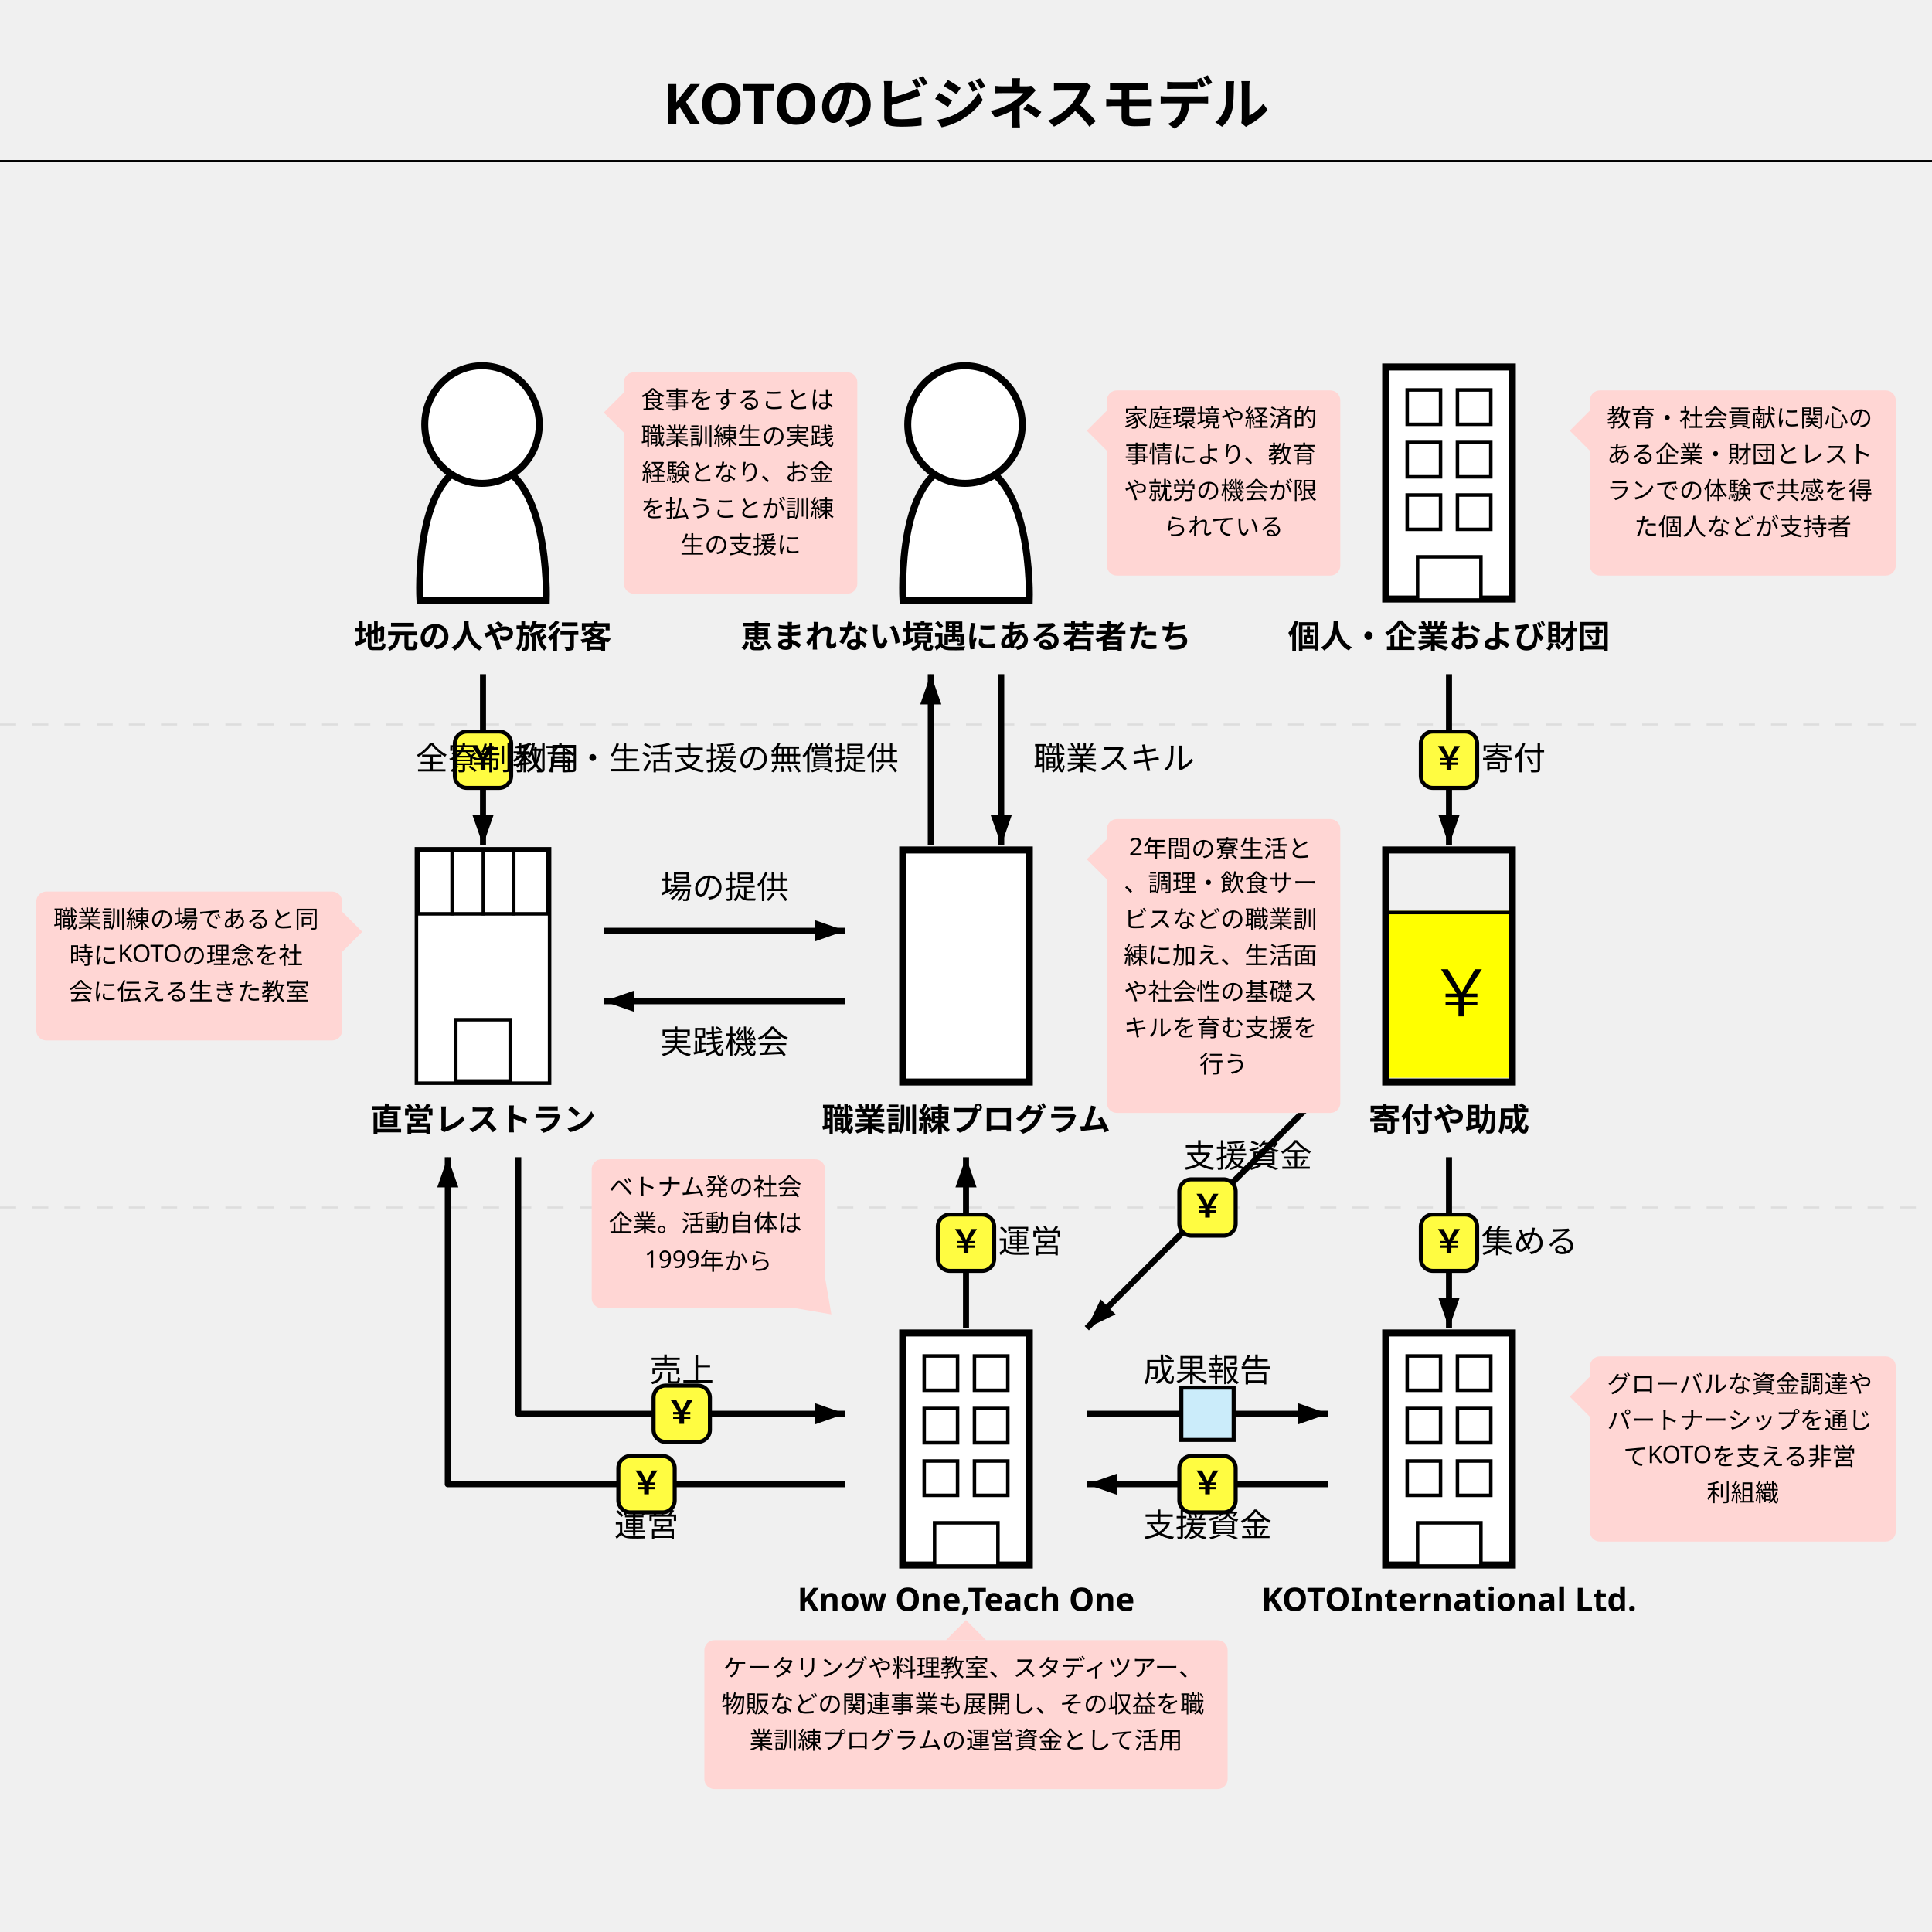
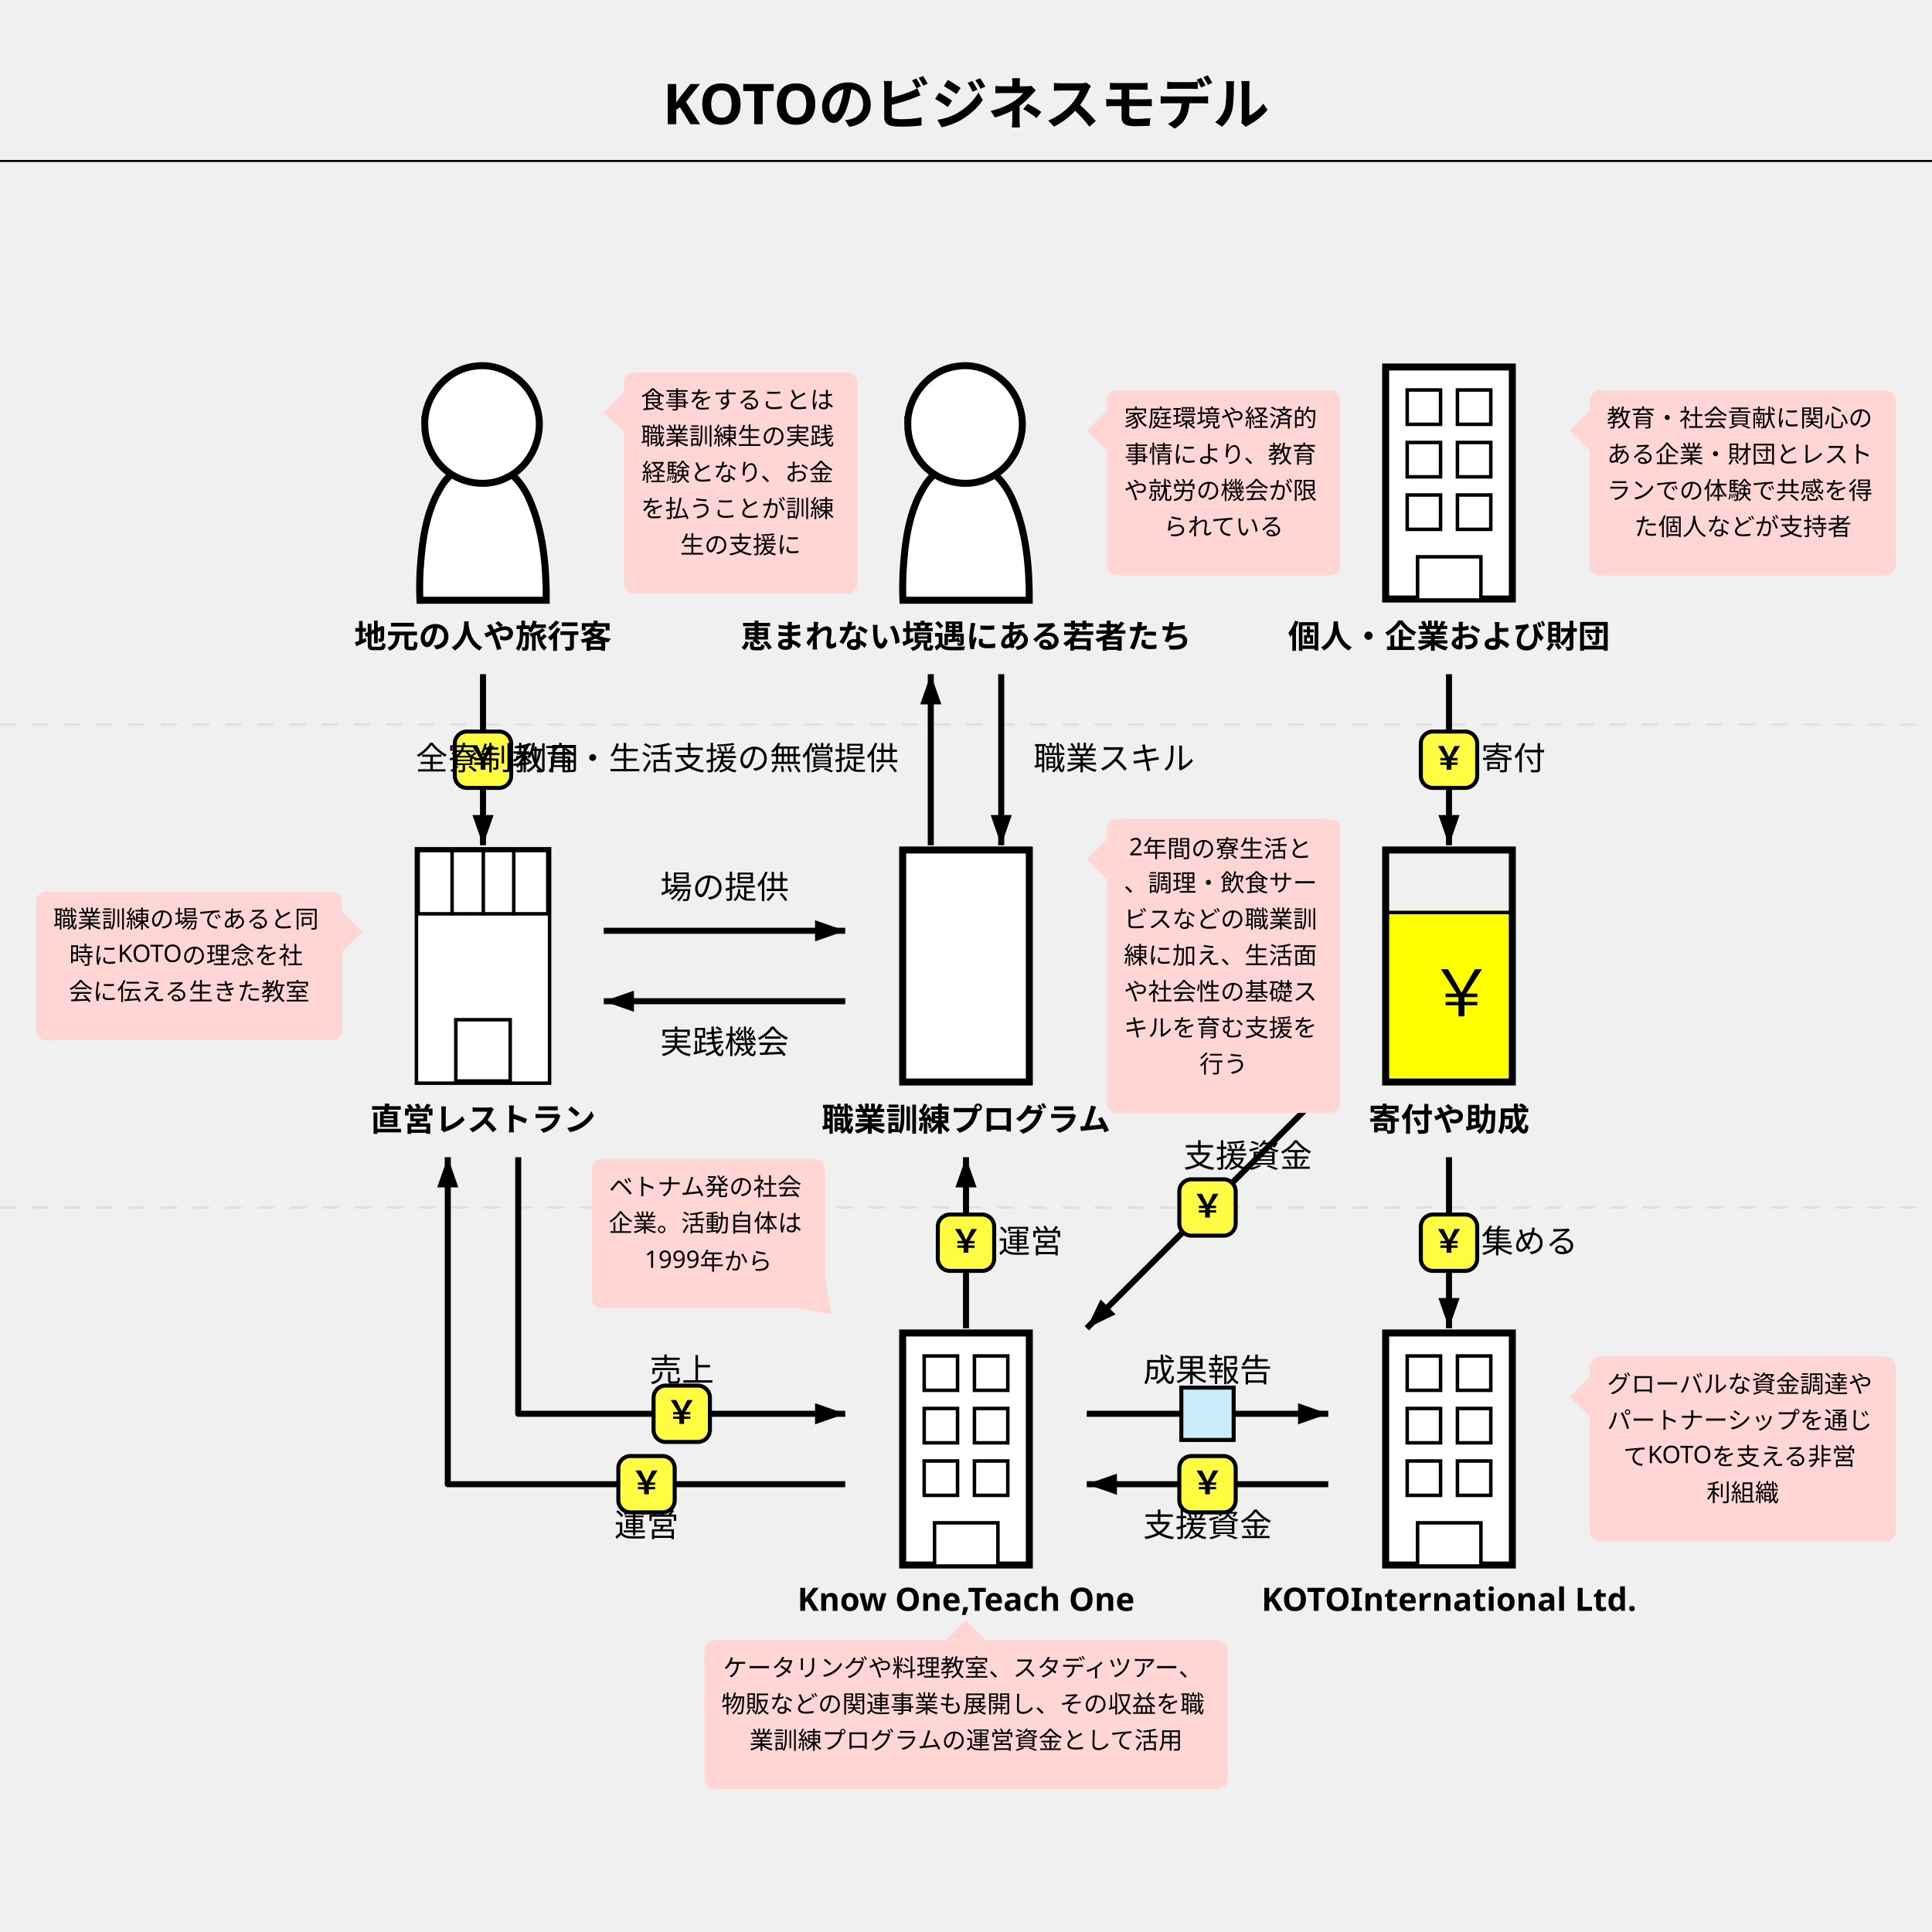
<svg xmlns="http://www.w3.org/2000/svg" version="1.1" viewBox="0.0 0.0 960.0 960.0" width="960" height="960">
  <text x="480.0" y="40" font-size="28" font-family="sans-serif" font-weight="bold" fill="#000000" text-anchor="middle" dominant-baseline="hanging">KOTOのビジネスモデル</text>
  <line x1="0" y1="80" x2="960.0" y2="80" stroke="#000000" stroke-width="1" />
  <defs>
    <marker id="marker_object" markerWidth="5" markerHeight="3.5" refX="5" refY="1.75" orient="auto" markerUnits="strokeWidth">
      <path d="M 0,0 L 5,1.75 L 0,3.5 Z" fill="#000000" />
    </marker>
    <marker id="marker_money" markerWidth="5" markerHeight="3.5" refX="5" refY="1.75" orient="auto" markerUnits="strokeWidth">
      <path d="M 0,0 L 5,1.75 L 0,3.5 Z" fill="#000000" />
    </marker>
    <marker id="marker_information" markerWidth="5" markerHeight="3.5" refX="5" refY="1.75" orient="auto" markerUnits="strokeWidth">
      <path d="M 0,0 L 5,1.75 L 0,3.5 Z" fill="#000000" />
    </marker>
    <marker id="marker_other" markerWidth="5" markerHeight="3.5" refX="5" refY="1.75" orient="auto" markerUnits="strokeWidth">
      <path d="M 0,0 L 5,1.75 L 0,3.5 Z" fill="#000000" />
    </marker>
  </defs>
  <g id="grid_lines">
    <line x1="0" y1="360.0" x2="960.0" y2="360.0" stroke="#dddddd" stroke-width="1" stroke-dasharray="8,8" />
    <line x1="0" y1="600.0" x2="960.0" y2="600.0" stroke="#dddddd" stroke-width="1" stroke-dasharray="8,8" />
  </g>
  <g id="entities">
    <g id="entity_0" data-bizgram-object="entity" data-bizgram-type="user" data-bizgram-name="地元の人や旅行客" data-bizgram-position="0">
      <g transform="translate(180.0, 180.0)">
        <g transform="translate(26.79084, 0.0)">
          <g transform="scale(3.282149, 3.282149)">
            <g transform="translate(-94.88189,-130.2193)">
              <g id="g1824">
-                 <path style="fill:none;stroke:none;stroke-width:0.998;stroke-linecap:round;stroke-linejoin:round" d="M 94.916,148.5 V 130.478 H 105 115.084 V 148.5 166.522 H 105 94.916 Z" id="path1111" />
+                 <path style="fill:none;stroke:none;stroke-width:0.998;stroke-linecap:round;stroke-linejoin:round" d="m 94.916,148.5 c 0,-6.007 0,-12.015 0,-18.022 6.723,0 13.446,0 20.169,0 0,12.015 0,24.029 0,36.044 -6.723,0 -13.446,0 -20.169,0 0,-6.007 0,-12.015 0,-18.022 z" id="path1111" />
                <g id="g1700" transform="translate(73.28155,-29.02709)">
-                   <path fill="#ffffff" d="m 22.17,195.279 h 19.128 c 0,0 0.679,-20.77 -9.815,-20.77 -10.494,0 -9.313,20.77 -9.313,20.77 z" fill-rule="evenodd" id="path87" style="fill:none;stroke-width:0.265" />
-                   <path stroke="#000000" stroke-width="1.058" stroke-miterlimit="400" stroke-linecap="butt" d="m 22.17,195.279 h 19.128 c 0,0 0.679,-20.77 -9.815,-20.77 -10.494,0 -9.313,20.77 -9.313,20.77 z" fill-rule="evenodd" id="path89" style="fill:#ffffff" />
-                   <path fill="#ffffff" d="m 22.9,168.679 c 0,-4.917 3.881,-8.903 8.668,-8.903 2.299,0 4.504,0.938 6.129,2.608 1.626,1.67 2.539,3.934 2.539,6.295 0,4.917 -3.881,8.903 -8.668,8.903 -4.787,0 -8.668,-3.986 -8.668,-8.903 z" fill-rule="evenodd" id="path91" style="fill:none;stroke-width:0.265" />
-                   <path stroke="#000000" stroke-width="1.058" stroke-miterlimit="400" stroke-linecap="butt" d="m 22.9,168.679 c 0,-4.917 3.881,-8.903 8.668,-8.903 2.299,0 4.504,0.938 6.129,2.608 1.626,1.67 2.539,3.934 2.539,6.295 0,4.917 -3.881,8.903 -8.668,8.903 -4.787,0 -8.668,-3.986 -8.668,-8.903 z" fill-rule="evenodd" id="path93" style="fill:#ffffff" />
+                   <path fill="#ffffff" d="m 22.17,195.279 c 6.376,0 12.752,0 19.128,0 0.009,-5.183 -0.461,-10.52 -2.572,-15.313 -1.171,-2.665 -3.45,-5.2 -6.523,-5.423 -2.684,-0.347 -5.334,1.131 -6.729,3.396 -2.462,3.897 -3.021,8.629 -3.29,13.137 -0.062,1.4 -0.078,2.803 -0.014,4.203 z" fill-rule="evenodd" id="path87" style="fill:none;stroke-width:0.265" />
+                   <path stroke="#000000" stroke-width="1.058" stroke-miterlimit="400" stroke-linecap="butt" d="m 22.17,195.279 c 6.376,0 12.752,0 19.128,0 0.009,-5.183 -0.461,-10.52 -2.572,-15.313 -1.171,-2.665 -3.45,-5.2 -6.523,-5.423 -2.684,-0.347 -5.334,1.131 -6.729,3.396 -2.462,3.897 -3.021,8.629 -3.29,13.137 -0.062,1.4 -0.078,2.803 -0.014,4.203 z" fill-rule="evenodd" id="path89" style="fill:#ffffff" />
+                   <path fill="#ffffff" d="m 22.9,168.679 c -0.099,-4.273 3.279,-8.347 7.564,-8.832 4.047,-0.61 8.173,2.144 9.334,6.035 1.398,4.063 -0.567,8.968 -4.472,10.822 -3.542,1.84 -8.234,0.685 -10.578,-2.529 -1.202,-1.562 -1.855,-3.527 -1.849,-5.497 z" fill-rule="evenodd" id="path91" style="fill:none;stroke-width:0.265" />
+                   <path stroke="#000000" stroke-width="1.058" stroke-miterlimit="400" stroke-linecap="butt" d="m 22.9,168.679 c -0.099,-4.273 3.279,-8.347 7.564,-8.832 4.047,-0.61 8.173,2.144 9.334,6.035 1.398,4.063 -0.567,8.968 -4.472,10.822 -3.542,1.84 -8.234,0.685 -10.578,-2.529 -1.202,-1.562 -1.855,-3.527 -1.849,-5.497 z" fill-rule="evenodd" id="path93" style="fill:#ffffff" />
                </g>
              </g>
            </g>
          </g>
        </g>
      </g>
      <text x="240.0" y="308.0" font-size="16" font-family="sans-serif" font-weight="bold" text-anchor="middle" dominant-baseline="text-before-edge" fill="#000000">
        <tspan x="240.0" dy="0">地元の人や旅行客</tspan>
      </text>
    </g>
    <g id="entity_2" data-bizgram-object="entity" data-bizgram-type="user" data-bizgram-name="恵まれない境遇にある若者たち" data-bizgram-position="1">
      <g transform="translate(420.0, 180.0)">
        <g transform="translate(26.79084, 0.0)">
          <g transform="scale(3.282149, 3.282149)">
            <g transform="translate(-94.88189,-130.2193)">
              <g id="g1824">
-                 <path style="fill:none;stroke:none;stroke-width:0.998;stroke-linecap:round;stroke-linejoin:round" d="M 94.916,148.5 V 130.478 H 105 115.084 V 148.5 166.522 H 105 94.916 Z" id="path1111" />
+                 <path style="fill:none;stroke:none;stroke-width:0.998;stroke-linecap:round;stroke-linejoin:round" d="m 94.916,148.5 c 0,-6.007 0,-12.015 0,-18.022 6.723,0 13.446,0 20.169,0 0,12.015 0,24.029 0,36.044 -6.723,0 -13.446,0 -20.169,0 0,-6.007 0,-12.015 0,-18.022 z" id="path1111" />
                <g id="g1700" transform="translate(73.28155,-29.02709)">
-                   <path fill="#ffffff" d="m 22.17,195.279 h 19.128 c 0,0 0.679,-20.77 -9.815,-20.77 -10.494,0 -9.313,20.77 -9.313,20.77 z" fill-rule="evenodd" id="path87" style="fill:none;stroke-width:0.265" />
-                   <path stroke="#000000" stroke-width="1.058" stroke-miterlimit="400" stroke-linecap="butt" d="m 22.17,195.279 h 19.128 c 0,0 0.679,-20.77 -9.815,-20.77 -10.494,0 -9.313,20.77 -9.313,20.77 z" fill-rule="evenodd" id="path89" style="fill:#ffffff" />
-                   <path fill="#ffffff" d="m 22.9,168.679 c 0,-4.917 3.881,-8.903 8.668,-8.903 2.299,0 4.504,0.938 6.129,2.608 1.626,1.67 2.539,3.934 2.539,6.295 0,4.917 -3.881,8.903 -8.668,8.903 -4.787,0 -8.668,-3.986 -8.668,-8.903 z" fill-rule="evenodd" id="path91" style="fill:none;stroke-width:0.265" />
-                   <path stroke="#000000" stroke-width="1.058" stroke-miterlimit="400" stroke-linecap="butt" d="m 22.9,168.679 c 0,-4.917 3.881,-8.903 8.668,-8.903 2.299,0 4.504,0.938 6.129,2.608 1.626,1.67 2.539,3.934 2.539,6.295 0,4.917 -3.881,8.903 -8.668,8.903 -4.787,0 -8.668,-3.986 -8.668,-8.903 z" fill-rule="evenodd" id="path93" style="fill:#ffffff" />
+                   <path fill="#ffffff" d="m 22.17,195.279 c 6.376,0 12.752,0 19.128,0 0.009,-5.183 -0.461,-10.52 -2.572,-15.313 -1.171,-2.665 -3.45,-5.2 -6.523,-5.423 -2.684,-0.347 -5.334,1.131 -6.729,3.396 -2.462,3.897 -3.021,8.629 -3.29,13.137 -0.062,1.4 -0.078,2.803 -0.014,4.203 z" fill-rule="evenodd" id="path87" style="fill:none;stroke-width:0.265" />
+                   <path stroke="#000000" stroke-width="1.058" stroke-miterlimit="400" stroke-linecap="butt" d="m 22.17,195.279 c 6.376,0 12.752,0 19.128,0 0.009,-5.183 -0.461,-10.52 -2.572,-15.313 -1.171,-2.665 -3.45,-5.2 -6.523,-5.423 -2.684,-0.347 -5.334,1.131 -6.729,3.396 -2.462,3.897 -3.021,8.629 -3.29,13.137 -0.062,1.4 -0.078,2.803 -0.014,4.203 z" fill-rule="evenodd" id="path89" style="fill:#ffffff" />
+                   <path fill="#ffffff" d="m 22.9,168.679 c -0.099,-4.273 3.279,-8.347 7.564,-8.832 4.047,-0.61 8.173,2.144 9.334,6.035 1.398,4.063 -0.567,8.968 -4.472,10.822 -3.542,1.84 -8.234,0.685 -10.578,-2.529 -1.202,-1.562 -1.855,-3.527 -1.849,-5.497 z" fill-rule="evenodd" id="path91" style="fill:none;stroke-width:0.265" />
+                   <path stroke="#000000" stroke-width="1.058" stroke-miterlimit="400" stroke-linecap="butt" d="m 22.9,168.679 c -0.099,-4.273 3.279,-8.347 7.564,-8.832 4.047,-0.61 8.173,2.144 9.334,6.035 1.398,4.063 -0.567,8.968 -4.472,10.822 -3.542,1.84 -8.234,0.685 -10.578,-2.529 -1.202,-1.562 -1.855,-3.527 -1.849,-5.497 z" fill-rule="evenodd" id="path93" style="fill:#ffffff" />
                </g>
              </g>
            </g>
          </g>
        </g>
      </g>
      <text x="480.0" y="308.0" font-size="16" font-family="sans-serif" font-weight="bold" text-anchor="middle" dominant-baseline="text-before-edge" fill="#000000">
        <tspan x="480.0" dy="0">恵まれない境遇にある若者たち</tspan>
      </text>
    </g>
    <g id="entity_4" data-bizgram-object="entity" data-bizgram-type="company" data-bizgram-name="個人・企業および財団" data-bizgram-position="2">
      <g transform="translate(660.0, 180.0)">
        <g transform="translate(26.79084, 0.0)">
          <g transform="scale(3.282149, 3.282149)">
            <g transform="translate(-94.88189,-130.2193)">
              <path style="fill:none;stroke:none;stroke-width:0.998;stroke-linecap:round;stroke-linejoin:round" d="M 94.916,148.5 V 130.478 H 105 115.084 V 148.5 166.522 H 105 94.916 Z" id="path1111" />
              <g id="g2207" transform="translate(88.33292,-53.07004)">
                <path fill="#ffffff" d="M 7.08,184.008 H 26.255 v 35.125 H 7.08 Z" fill-rule="evenodd" id="path413" style="fill:#ffffff;stroke:#000000;stroke-width:0.265" />
                <path stroke="#000000" stroke-width="1.058" stroke-miterlimit="400" stroke-linecap="butt" d="M 7.08,184.008 H 26.255 v 35.125 H 7.08 Z" fill-rule="evenodd" id="path415" style="fill:#ffffff;stroke:#000000" />
                <path fill="#ffffff" d="m 10.339,187.485 h 5.05 v 5.2 h -5.05 z" fill-rule="evenodd" id="path417" style="fill:#ffffff;stroke:#000000;stroke-width:0.265" />
                <path stroke="#000000" stroke-width="0.529" stroke-miterlimit="400" stroke-linecap="butt" d="m 10.339,187.485 h 5.05 v 5.2 h -5.05 z" fill-rule="evenodd" id="path419" style="fill:#ffffff;stroke:#000000" />
                <path fill="#ffffff" d="m 17.944,187.485 h 5.05 v 5.2 h -5.05 z" fill-rule="evenodd" id="path421" style="fill:#ffffff;stroke:#000000;stroke-width:0.265" />
                <path stroke="#000000" stroke-width="0.529" stroke-miterlimit="400" stroke-linecap="butt" d="m 17.944,187.485 h 5.05 v 5.2 h -5.05 z" fill-rule="evenodd" id="path423" style="fill:#ffffff;stroke:#000000" />
                <path fill="#ffffff" d="m 10.339,195.435 h 5.05 v 5.2 h -5.05 z" fill-rule="evenodd" id="path425" style="fill:#ffffff;stroke:#000000;stroke-width:0.265" />
                <path stroke="#000000" stroke-width="0.529" stroke-miterlimit="400" stroke-linecap="butt" d="m 10.339,195.435 h 5.05 v 5.2 h -5.05 z" fill-rule="evenodd" id="path427" style="fill:#ffffff;stroke:#000000" />
                <path fill="#ffffff" d="m 17.944,195.435 h 5.05 v 5.2 h -5.05 z" fill-rule="evenodd" id="path429" style="fill:#ffffff;stroke:#000000;stroke-width:0.265" />
                <path stroke="#000000" stroke-width="0.529" stroke-miterlimit="400" stroke-linecap="butt" d="m 17.944,195.435 h 5.05 v 5.2 h -5.05 z" fill-rule="evenodd" id="path431" style="fill:#ffffff;stroke:#000000" />
                <path fill="#ffffff" d="m 10.339,203.386 h 5.05 v 5.2 h -5.05 z" fill-rule="evenodd" id="path433" style="fill:#ffffff;stroke:#000000;stroke-width:0.265" />
                <path stroke="#000000" stroke-width="0.529" stroke-miterlimit="400" stroke-linecap="butt" d="m 10.339,203.386 h 5.05 v 5.2 h -5.05 z" fill-rule="evenodd" id="path435" style="fill:#ffffff;stroke:#000000" />
                <path fill="#ffffff" d="m 17.944,203.386 h 5.05 v 5.2 h -5.05 z" fill-rule="evenodd" id="path437" style="fill:#ffffff;stroke:#000000;stroke-width:0.265" />
                <path stroke="#000000" stroke-width="0.529" stroke-miterlimit="400" stroke-linecap="butt" d="m 17.944,203.386 h 5.05 v 5.2 h -5.05 z" fill-rule="evenodd" id="path439" style="fill:#ffffff;stroke:#000000" />
                <path fill="#000000" fill-opacity="0" d="M 11.908,212.744 H 21.5 v 6.542 h -9.592 z" fill-rule="evenodd" id="path441" style="fill:#ffffff;stroke:#000000;stroke-width:0.265" />
                <path stroke="#000000" stroke-width="0.529" stroke-miterlimit="400" stroke-linecap="butt" d="M 11.908,212.744 H 21.5 v 6.542 h -9.592 z" fill-rule="evenodd" id="path443" style="fill:#ffffff;stroke:#000000" />
              </g>
            </g>
          </g>
        </g>
      </g>
      <text x="720.0" y="308.0" font-size="16" font-family="sans-serif" font-weight="bold" text-anchor="middle" dominant-baseline="text-before-edge" fill="#000000">
        <tspan x="720.0" dy="0">個人・企業および財団</tspan>
      </text>
    </g>
    <g id="entity_6" data-bizgram-object="entity" data-bizgram-type="store" data-bizgram-name="直営レストラン" data-bizgram-position="3">
      <g transform="translate(180.0, 420.0)">
        <g transform="translate(26.79084, 0.0)">
          <g transform="scale(3.282149, 3.282149)">
            <g transform="translate(-94.88189,-130.2193)">
              <g id="g28378" transform="translate(38.91812,2.509739)">
                <path stroke="#000000" stroke-width="1.058" stroke-miterlimit="400" stroke-linecap="butt" d="m 56.268,128.514 h 19.628 v 34.953 H 56.268 Z" fill-rule="evenodd" id="path563" />
                <path fill="#ffffff" d="m 56.268,128.514 h 19.628 v 34.953 H 56.268 Z" fill-rule="evenodd" id="path561" style="stroke-width:0.265" />
                <path stroke="#000000" stroke-width="0.529" stroke-miterlimit="400" stroke-linecap="butt" d="m 56.268,128.514 h 19.628 v 9.576 H 56.268 Z" fill-rule="evenodd" id="path567" style="fill:#ffffff;stroke:#000000" />
                <path fill="#000000" fill-opacity="0" d="m 56.268,128.514 h 19.628 v 9.576 H 56.268 Z" fill-rule="evenodd" id="path565" style="stroke-width:0.265" />
                <path fill="#000000" fill-opacity="0" d="m 61.965,154.123 h 8.233 v 9.281 h -8.233 z" fill-rule="evenodd" id="path569" style="stroke-width:0.265" />
                <path fill="#000000" fill-opacity="0" d="m 61.401,128.115 v 10.207" fill-rule="evenodd" id="path573" style="stroke-width:0.265" />
                <path stroke="#000000" stroke-width="0.529" stroke-miterlimit="400" stroke-linecap="butt" d="m 61.401,128.115 v 10.207" fill-rule="evenodd" id="path575" />
                <path fill="#000000" fill-opacity="0" d="m 66.131,128.115 v 10.207" fill-rule="evenodd" id="path577" style="stroke-width:0.265" />
                <path stroke="#000000" stroke-width="0.529" stroke-miterlimit="400" stroke-linecap="butt" d="m 66.131,128.115 v 10.207" fill-rule="evenodd" id="path579" />
                <path fill="#000000" fill-opacity="0" d="m 70.738,128.115 v 10.207" fill-rule="evenodd" id="path581" style="stroke-width:0.265" />
                <path stroke="#000000" stroke-width="0.529" stroke-miterlimit="400" stroke-linecap="butt" d="m 70.738,128.115 v 10.207" fill-rule="evenodd" id="path583" />
                <path stroke="#000000" stroke-width="0.529" stroke-miterlimit="400" stroke-linecap="butt" d="m 61.965,154.123 h 8.233 v 9.281 h -8.233 z" fill-rule="evenodd" id="path571" style="fill:#ffffff" />
              </g>
            </g>
          </g>
        </g>
      </g>
      <text x="240.0" y="548.0" font-size="16" font-family="sans-serif" font-weight="bold" text-anchor="middle" dominant-baseline="text-before-edge" fill="#000000">
        <tspan x="240.0" dy="0">直営レストラン</tspan>
      </text>
    </g>
    <g id="entity_8" data-bizgram-object="entity" data-bizgram-type="other" data-bizgram-name="職業訓練プログラム" data-bizgram-position="4">
      <g transform="translate(420.0, 420.0)">
        <g transform="translate(26.79084, 0.0)">
          <g transform="scale(3.282149, 3.282149)">
            <g transform="translate(-94.88189,-130.2193)">
              <g id="g28630" transform="translate(23.62609,12.61326)">
                <g id="g21284" transform="matrix(0.2645833,0,0,0.2645833,-235.9493,79.86293)" style="fill:#ffffff">
                  <path fill="#000000" fill-opacity="0" d="m 1163.096,145.366 h 72.472 v 132.756 h -72.472 z" fill-rule="evenodd" id="path37" style="fill:#ffffff" />
                  <path stroke="#000000" stroke-width="4" stroke-miterlimit="400" stroke-linecap="butt" d="m 1163.096,145.366 h 72.472 v 132.756 h -72.472 z" fill-rule="evenodd" id="path39" style="fill:#ffffff" />
                </g>
              </g>
            </g>
          </g>
        </g>
      </g>
      <text x="480.0" y="548.0" font-size="16" font-family="sans-serif" font-weight="bold" text-anchor="middle" dominant-baseline="text-before-edge" fill="#000000">
        <tspan x="480.0" dy="0">職業訓練プログラム</tspan>
      </text>
    </g>
    <g id="entity_10" data-bizgram-object="entity" data-bizgram-type="money" data-bizgram-name="寄付や助成" data-bizgram-position="5">
      <g transform="translate(660.0, 420.0)">
        <g transform="translate(26.79084, 0.0)">
          <g transform="scale(3.282149, 3.282149)">
            <g transform="translate(-94.88189,-130.2193)">
              <path style="fill:none;stroke:none;stroke-width:0.998;stroke-linecap:round;stroke-linejoin:round" d="M 94.916,148.5 V 130.478 H 105 115.084 V 148.5 166.522 H 105 94.916 Z" id="path1111" />
              <g id="g25203" transform="translate(-77.82849,-11.25035)">
                <rect style="fill:#ffff00;stroke:none;stroke-width:0.765;stroke-linecap:round;stroke-linejoin:round" id="rect23959" width="19.175" height="25.275" x="173.241" y="151.399" />
                <path fill="#000000" fill-opacity="0" d="m 173.241,142.188 h 19.175 v 35.125 h -19.175 z" fill-rule="evenodd" id="path113" style="fill:#ffffff;stroke-width:0.265" />
                <path stroke="#000000" stroke-width="1.058" stroke-miterlimit="400" stroke-linecap="butt" d="m 173.241,142.188 h 19.175 v 35.125 h -19.175 z" fill-rule="evenodd" id="path115" style="fill:none" />
                <path fill="#000000" fill-opacity="0" d="m 173.107,160.594 h 19.308 v 6.875 h -19.308 z" fill-rule="evenodd" id="path117" style="fill:#ffffff;stroke-width:0.265" />
                <path fill="#000000" fill-opacity="0" d="m 172.908,151.651 h 19.842" fill-rule="evenodd" id="path121" style="fill:#ffffff;stroke-width:0.265" />
                <path stroke="#000000" stroke-width="0.529" stroke-miterlimit="400" stroke-linecap="butt" d="m 172.908,151.651 h 19.842" fill-rule="evenodd" id="path123" style="fill:#ffffff" />
                <text xml:space="preserve" style="font-style:normal;font-weight:normal;font-size:9.878px;line-height:1.25;font-family:sans-serif;fill:#000000;fill-opacity:1;stroke:none;stroke-width:0.265" x="179.776" y="167.367" id="text3252">
                  <tspan id="tspan3250" style="font-size:9.878px;stroke-width:0.265" x="179.776" y="167.367" dy="0">￥</tspan>
                </text>
              </g>
            </g>
          </g>
        </g>
      </g>
      <text x="720.0" y="548.0" font-size="16" font-family="sans-serif" font-weight="bold" text-anchor="middle" dominant-baseline="text-before-edge" fill="#000000">
        <tspan x="720.0" dy="0">寄付や助成</tspan>
      </text>
    </g>
    <g id="entity_11" data-bizgram-object="entity" data-bizgram-type="company" data-bizgram-name="Know One,Teach One" data-bizgram-position="7">
      <g transform="translate(420.0, 660.0)">
        <g transform="translate(26.79084, 0.0)">
          <g transform="scale(3.282149, 3.282149)">
            <g transform="translate(-94.88189,-130.2193)">
              <path style="fill:none;stroke:none;stroke-width:0.998;stroke-linecap:round;stroke-linejoin:round" d="M 94.916,148.5 V 130.478 H 105 115.084 V 148.5 166.522 H 105 94.916 Z" id="path1111" />
              <g id="g2207" transform="translate(88.33292,-53.07004)">
                <path fill="#ffffff" d="M 7.08,184.008 H 26.255 v 35.125 H 7.08 Z" fill-rule="evenodd" id="path413" style="fill:#ffffff;stroke:#000000;stroke-width:0.265" />
                <path stroke="#000000" stroke-width="1.058" stroke-miterlimit="400" stroke-linecap="butt" d="M 7.08,184.008 H 26.255 v 35.125 H 7.08 Z" fill-rule="evenodd" id="path415" style="fill:#ffffff;stroke:#000000" />
                <path fill="#ffffff" d="m 10.339,187.485 h 5.05 v 5.2 h -5.05 z" fill-rule="evenodd" id="path417" style="fill:#ffffff;stroke:#000000;stroke-width:0.265" />
                <path stroke="#000000" stroke-width="0.529" stroke-miterlimit="400" stroke-linecap="butt" d="m 10.339,187.485 h 5.05 v 5.2 h -5.05 z" fill-rule="evenodd" id="path419" style="fill:#ffffff;stroke:#000000" />
                <path fill="#ffffff" d="m 17.944,187.485 h 5.05 v 5.2 h -5.05 z" fill-rule="evenodd" id="path421" style="fill:#ffffff;stroke:#000000;stroke-width:0.265" />
                <path stroke="#000000" stroke-width="0.529" stroke-miterlimit="400" stroke-linecap="butt" d="m 17.944,187.485 h 5.05 v 5.2 h -5.05 z" fill-rule="evenodd" id="path423" style="fill:#ffffff;stroke:#000000" />
                <path fill="#ffffff" d="m 10.339,195.435 h 5.05 v 5.2 h -5.05 z" fill-rule="evenodd" id="path425" style="fill:#ffffff;stroke:#000000;stroke-width:0.265" />
                <path stroke="#000000" stroke-width="0.529" stroke-miterlimit="400" stroke-linecap="butt" d="m 10.339,195.435 h 5.05 v 5.2 h -5.05 z" fill-rule="evenodd" id="path427" style="fill:#ffffff;stroke:#000000" />
                <path fill="#ffffff" d="m 17.944,195.435 h 5.05 v 5.2 h -5.05 z" fill-rule="evenodd" id="path429" style="fill:#ffffff;stroke:#000000;stroke-width:0.265" />
                <path stroke="#000000" stroke-width="0.529" stroke-miterlimit="400" stroke-linecap="butt" d="m 17.944,195.435 h 5.05 v 5.2 h -5.05 z" fill-rule="evenodd" id="path431" style="fill:#ffffff;stroke:#000000" />
                <path fill="#ffffff" d="m 10.339,203.386 h 5.05 v 5.2 h -5.05 z" fill-rule="evenodd" id="path433" style="fill:#ffffff;stroke:#000000;stroke-width:0.265" />
                <path stroke="#000000" stroke-width="0.529" stroke-miterlimit="400" stroke-linecap="butt" d="m 10.339,203.386 h 5.05 v 5.2 h -5.05 z" fill-rule="evenodd" id="path435" style="fill:#ffffff;stroke:#000000" />
                <path fill="#ffffff" d="m 17.944,203.386 h 5.05 v 5.2 h -5.05 z" fill-rule="evenodd" id="path437" style="fill:#ffffff;stroke:#000000;stroke-width:0.265" />
                <path stroke="#000000" stroke-width="0.529" stroke-miterlimit="400" stroke-linecap="butt" d="m 17.944,203.386 h 5.05 v 5.2 h -5.05 z" fill-rule="evenodd" id="path439" style="fill:#ffffff;stroke:#000000" />
                <path fill="#000000" fill-opacity="0" d="M 11.908,212.744 H 21.5 v 6.542 h -9.592 z" fill-rule="evenodd" id="path441" style="fill:#ffffff;stroke:#000000;stroke-width:0.265" />
                <path stroke="#000000" stroke-width="0.529" stroke-miterlimit="400" stroke-linecap="butt" d="M 11.908,212.744 H 21.5 v 6.542 h -9.592 z" fill-rule="evenodd" id="path443" style="fill:#ffffff;stroke:#000000" />
              </g>
            </g>
          </g>
        </g>
      </g>
      <text x="480.0" y="788.0" font-size="16" font-family="sans-serif" font-weight="bold" text-anchor="middle" dominant-baseline="text-before-edge" fill="#000000">
        <tspan x="480.0" dy="0">Know One,Teach One</tspan>
      </text>
    </g>
    <g id="entity_14" data-bizgram-object="entity" data-bizgram-type="company" data-bizgram-name="KOTOInternational Ltd." data-bizgram-position="8">
      <g transform="translate(660.0, 660.0)">
        <g transform="translate(26.79084, 0.0)">
          <g transform="scale(3.282149, 3.282149)">
            <g transform="translate(-94.88189,-130.2193)">
              <path style="fill:none;stroke:none;stroke-width:0.998;stroke-linecap:round;stroke-linejoin:round" d="M 94.916,148.5 V 130.478 H 105 115.084 V 148.5 166.522 H 105 94.916 Z" id="path1111" />
              <g id="g2207" transform="translate(88.33292,-53.07004)">
                <path fill="#ffffff" d="M 7.08,184.008 H 26.255 v 35.125 H 7.08 Z" fill-rule="evenodd" id="path413" style="fill:#ffffff;stroke:#000000;stroke-width:0.265" />
                <path stroke="#000000" stroke-width="1.058" stroke-miterlimit="400" stroke-linecap="butt" d="M 7.08,184.008 H 26.255 v 35.125 H 7.08 Z" fill-rule="evenodd" id="path415" style="fill:#ffffff;stroke:#000000" />
                <path fill="#ffffff" d="m 10.339,187.485 h 5.05 v 5.2 h -5.05 z" fill-rule="evenodd" id="path417" style="fill:#ffffff;stroke:#000000;stroke-width:0.265" />
                <path stroke="#000000" stroke-width="0.529" stroke-miterlimit="400" stroke-linecap="butt" d="m 10.339,187.485 h 5.05 v 5.2 h -5.05 z" fill-rule="evenodd" id="path419" style="fill:#ffffff;stroke:#000000" />
                <path fill="#ffffff" d="m 17.944,187.485 h 5.05 v 5.2 h -5.05 z" fill-rule="evenodd" id="path421" style="fill:#ffffff;stroke:#000000;stroke-width:0.265" />
                <path stroke="#000000" stroke-width="0.529" stroke-miterlimit="400" stroke-linecap="butt" d="m 17.944,187.485 h 5.05 v 5.2 h -5.05 z" fill-rule="evenodd" id="path423" style="fill:#ffffff;stroke:#000000" />
                <path fill="#ffffff" d="m 10.339,195.435 h 5.05 v 5.2 h -5.05 z" fill-rule="evenodd" id="path425" style="fill:#ffffff;stroke:#000000;stroke-width:0.265" />
                <path stroke="#000000" stroke-width="0.529" stroke-miterlimit="400" stroke-linecap="butt" d="m 10.339,195.435 h 5.05 v 5.2 h -5.05 z" fill-rule="evenodd" id="path427" style="fill:#ffffff;stroke:#000000" />
                <path fill="#ffffff" d="m 17.944,195.435 h 5.05 v 5.2 h -5.05 z" fill-rule="evenodd" id="path429" style="fill:#ffffff;stroke:#000000;stroke-width:0.265" />
                <path stroke="#000000" stroke-width="0.529" stroke-miterlimit="400" stroke-linecap="butt" d="m 17.944,195.435 h 5.05 v 5.2 h -5.05 z" fill-rule="evenodd" id="path431" style="fill:#ffffff;stroke:#000000" />
                <path fill="#ffffff" d="m 10.339,203.386 h 5.05 v 5.2 h -5.05 z" fill-rule="evenodd" id="path433" style="fill:#ffffff;stroke:#000000;stroke-width:0.265" />
                <path stroke="#000000" stroke-width="0.529" stroke-miterlimit="400" stroke-linecap="butt" d="m 10.339,203.386 h 5.05 v 5.2 h -5.05 z" fill-rule="evenodd" id="path435" style="fill:#ffffff;stroke:#000000" />
                <path fill="#ffffff" d="m 17.944,203.386 h 5.05 v 5.2 h -5.05 z" fill-rule="evenodd" id="path437" style="fill:#ffffff;stroke:#000000;stroke-width:0.265" />
                <path stroke="#000000" stroke-width="0.529" stroke-miterlimit="400" stroke-linecap="butt" d="m 17.944,203.386 h 5.05 v 5.2 h -5.05 z" fill-rule="evenodd" id="path439" style="fill:#ffffff;stroke:#000000" />
                <path fill="#000000" fill-opacity="0" d="M 11.908,212.744 H 21.5 v 6.542 h -9.592 z" fill-rule="evenodd" id="path441" style="fill:#ffffff;stroke:#000000;stroke-width:0.265" />
                <path stroke="#000000" stroke-width="0.529" stroke-miterlimit="400" stroke-linecap="butt" d="M 11.908,212.744 H 21.5 v 6.542 h -9.592 z" fill-rule="evenodd" id="path443" style="fill:#ffffff;stroke:#000000" />
              </g>
            </g>
          </g>
        </g>
      </g>
      <text x="720.0" y="788.0" font-size="16" font-family="sans-serif" font-weight="bold" text-anchor="middle" dominant-baseline="text-before-edge" fill="#000000">
        <tspan x="720.0" dy="0">KOTOInternational Ltd.</tspan>
      </text>
    </g>
  </g>
  <g id="arrows">
    <g id="arrow_16" data-bizgram-object="arrow" data-bizgram-type="money" data-bizgram-name="利用" data-bizgram-from="entity_0" data-bizgram-to="entity_6">
      <path d="M 240.0,335.0 L 240.0,420.0" stroke="#000000" stroke-width="3" fill="none" stroke-linejoin="round" marker-end="url(#marker_money)" />
      <text x="256.0" y="382.5" font-size="16" font-family="sans-serif" fill="#000000" text-anchor="start">
        <tspan x="256.0" dy="0">利用</tspan>
      </text>
      <rect x="226.0" y="363.5" rx="6" ry="6" width="28" height="28" fill="#fffc41" stroke="#000000" stroke-width="2" />
      <text x="240.0" y="382.5" font-size="16" font-family="sans-serif" font-weight="bold" fill="#000000" text-anchor="middle">￥</text>
    </g>
    <g id="arrow_17" data-bizgram-object="arrow" data-bizgram-type="other" data-bizgram-name="場の提供" data-bizgram-from="entity_6" data-bizgram-to="entity_8">
      <path d="M 300.0,462.5 L 420.0,462.5" stroke="#000000" stroke-width="3" fill="none" stroke-linejoin="round" marker-end="url(#marker_other)" />
      <text x="360.0" y="446.5" font-size="16" font-family="sans-serif" fill="#000000" text-anchor="middle">
        <tspan x="360.0" dy="0">場の提供</tspan>
      </text>
    </g>
    <g id="arrow_18" data-bizgram-object="arrow" data-bizgram-type="other" data-bizgram-name="実践機会" data-bizgram-from="entity_8" data-bizgram-to="entity_6">
      <path d="M 420.0,497.5 L 300.0,497.5" stroke="#000000" stroke-width="3" fill="none" stroke-linejoin="round" marker-end="url(#marker_other)" />
      <text x="360.0" y="523.5" font-size="16" font-family="sans-serif" fill="#000000" text-anchor="middle">
        <tspan x="360.0" dy="0">実践機会</tspan>
      </text>
    </g>
    <g id="arrow_19" data-bizgram-object="arrow" data-bizgram-type="other" data-bizgram-name="職業スキル" data-bizgram-from="entity_2" data-bizgram-to="entity_8">
      <path d="M 497.5,335.0 L 497.5,420.0" stroke="#000000" stroke-width="3" fill="none" stroke-linejoin="round" marker-end="url(#marker_other)" />
      <text x="513.5" y="382.5" font-size="16" font-family="sans-serif" fill="#000000" text-anchor="start">
        <tspan x="513.5" dy="0">職業スキル</tspan>
      </text>
    </g>
    <g id="arrow_20" data-bizgram-object="arrow" data-bizgram-type="other" data-bizgram-name="全寮制教育・生活支援の無償提供" data-bizgram-from="entity_8" data-bizgram-to="entity_2">
      <path d="M 462.5,420.0 L 462.5,335.0" stroke="#000000" stroke-width="3" fill="none" stroke-linejoin="round" marker-end="url(#marker_other)" />
      <text x="446.5" y="382.5" font-size="16" font-family="sans-serif" fill="#000000" text-anchor="end">
        <tspan x="446.5" dy="0">全寮制教育・生活支援の無償提供</tspan>
      </text>
    </g>
    <g id="arrow_21" data-bizgram-object="arrow" data-bizgram-type="money" data-bizgram-name="寄付" data-bizgram-from="entity_4" data-bizgram-to="entity_10">
      <path d="M 720.0,335.0 L 720.0,420.0" stroke="#000000" stroke-width="3" fill="none" stroke-linejoin="round" marker-end="url(#marker_money)" />
      <text x="736.0" y="382.5" font-size="16" font-family="sans-serif" fill="#000000" text-anchor="start">
        <tspan x="736.0" dy="0">寄付</tspan>
      </text>
      <rect x="706.0" y="363.5" rx="6" ry="6" width="28" height="28" fill="#fffc41" stroke="#000000" stroke-width="2" />
      <text x="720.0" y="382.5" font-size="16" font-family="sans-serif" font-weight="bold" fill="#000000" text-anchor="middle">￥</text>
    </g>
    <g id="arrow_22" data-bizgram-object="arrow" data-bizgram-type="money" data-bizgram-name="集める" data-bizgram-from="entity_10" data-bizgram-to="entity_14">
      <path d="M 720.0,575.0 L 720.0,660.0" stroke="#000000" stroke-width="3" fill="none" stroke-linejoin="round" marker-end="url(#marker_money)" />
      <text x="736.0" y="622.5" font-size="16" font-family="sans-serif" fill="#000000" text-anchor="start">
        <tspan x="736.0" dy="0">集める</tspan>
      </text>
      <rect x="706.0" y="603.5" rx="6" ry="6" width="28" height="28" fill="#fffc41" stroke="#000000" stroke-width="2" />
      <text x="720.0" y="622.5" font-size="16" font-family="sans-serif" font-weight="bold" fill="#000000" text-anchor="middle">￥</text>
    </g>
    <g id="arrow_23" data-bizgram-object="arrow" data-bizgram-type="money" data-bizgram-name="運営" data-bizgram-from="entity_11" data-bizgram-to="entity_6">
      <path d="M 420.0,737.5 L 222.5,737.5 L 222.5,575.0" stroke="#000000" stroke-width="3" fill="none" stroke-linejoin="round" marker-end="url(#marker_money)" />
      <text x="321.25" y="763.5" font-size="16" font-family="sans-serif" fill="#000000" text-anchor="middle">
        <tspan x="321.25" dy="0">運営</tspan>
      </text>
      <rect x="307.25" y="723.5" rx="6" ry="6" width="28" height="28" fill="#fffc41" stroke="#000000" stroke-width="2" />
      <text x="321.25" y="742.5" font-size="16" font-family="sans-serif" font-weight="bold" fill="#000000" text-anchor="middle">￥</text>
    </g>
    <g id="arrow_24" data-bizgram-object="arrow" data-bizgram-type="money" data-bizgram-name="売上" data-bizgram-from="entity_6" data-bizgram-to="entity_11">
      <path d="M 257.5,575.0 L 257.5,702.5 L 420.0,702.5" stroke="#000000" stroke-width="3" fill="none" stroke-linejoin="round" marker-end="url(#marker_money)" />
      <text x="338.75" y="686.5" font-size="16" font-family="sans-serif" fill="#000000" text-anchor="middle">
        <tspan x="338.75" dy="0">売上</tspan>
      </text>
      <rect x="324.75" y="688.5" rx="6" ry="6" width="28" height="28" fill="#fffc41" stroke="#000000" stroke-width="2" />
      <text x="338.75" y="707.5" font-size="16" font-family="sans-serif" font-weight="bold" fill="#000000" text-anchor="middle">￥</text>
    </g>
    <g id="arrow_25" data-bizgram-object="arrow" data-bizgram-type="money" data-bizgram-name="運営" data-bizgram-from="entity_11" data-bizgram-to="entity_8">
      <path d="M 480.0,660.0 L 480.0,575.0" stroke="#000000" stroke-width="3" fill="none" stroke-linejoin="round" marker-end="url(#marker_money)" />
      <text x="496.0" y="622.5" font-size="16" font-family="sans-serif" fill="#000000" text-anchor="start">
        <tspan x="496.0" dy="0">運営</tspan>
      </text>
      <rect x="466.0" y="603.5" rx="6" ry="6" width="28" height="28" fill="#fffc41" stroke="#000000" stroke-width="2" />
      <text x="480.0" y="622.5" font-size="16" font-family="sans-serif" font-weight="bold" fill="#000000" text-anchor="middle">￥</text>
    </g>
    <g id="arrow_26" data-bizgram-object="arrow" data-bizgram-type="money" data-bizgram-name="支援資金" data-bizgram-from="entity_14" data-bizgram-to="entity_11">
      <path d="M 660.0,737.5 L 540.0,737.5" stroke="#000000" stroke-width="3" fill="none" stroke-linejoin="round" marker-end="url(#marker_money)" />
      <text x="600.0" y="763.5" font-size="16" font-family="sans-serif" fill="#000000" text-anchor="middle">
        <tspan x="600.0" dy="0">支援資金</tspan>
      </text>
      <rect x="586.0" y="723.5" rx="6" ry="6" width="28" height="28" fill="#fffc41" stroke="#000000" stroke-width="2" />
      <text x="600.0" y="742.5" font-size="16" font-family="sans-serif" font-weight="bold" fill="#000000" text-anchor="middle">￥</text>
    </g>
    <g id="arrow_27" data-bizgram-object="arrow" data-bizgram-type="information" data-bizgram-name="成果報告" data-bizgram-from="entity_11" data-bizgram-to="entity_14">
      <path d="M 540.0,702.5 L 660.0,702.5" stroke="#000000" stroke-width="3" fill="none" stroke-linejoin="round" marker-end="url(#marker_information)" />
      <text x="600.0" y="686.5" font-size="16" font-family="sans-serif" fill="#000000" text-anchor="middle">
        <tspan x="600.0" dy="0">成果報告</tspan>
      </text>
      <rect x="587.0" y="689.5" width="26" height="26" fill="#cbecfa" stroke="#000000" stroke-width="2" />
    </g>
    <g id="arrow_28" data-bizgram-object="arrow" data-bizgram-type="money" data-bizgram-name="支援資金" data-bizgram-from="entity_10" data-bizgram-to="entity_11">
      <path d="M 660.0,540.0 L 540.0,660.0" stroke="#000000" stroke-width="3" fill="none" stroke-linejoin="round" marker-end="url(#marker_money)" />
      <text x="620.0" y="580.0" font-size="16" font-family="sans-serif" fill="#000000" text-anchor="middle">
        <tspan x="620.0" dy="0">支援資金</tspan>
      </text>
      <rect x="586.0" y="586.0" rx="6" ry="6" width="28" height="28" fill="#fffc41" stroke="#000000" stroke-width="2" />
      <text x="600.0" y="605.0" font-size="16" font-family="sans-serif" font-weight="bold" fill="#000000" text-anchor="middle">￥</text>
    </g>
  </g>
  <g id="comments">
    <g id="comment_3">
      <rect x="550.0" y="194.0" width="116" height="92" rx="5" ry="5" fill="#ffd6d4" stroke="none" />
      <polygon points="550.0,204.0 540.0,214.0 550.0,224.0" fill="#ffd6d4" />
      <text x="608.0" y="212.0" font-size="12" font-family="sans-serif" text-anchor="middle" fill="#000000">
        <tspan x="608.0" dy="0">家庭環境や経済的</tspan>
        <tspan x="608.0" dy="18">事情により、教育</tspan>
        <tspan x="608.0" dy="18">や就労の機会が限</tspan>
        <tspan x="608.0" dy="18">られている</tspan>
      </text>
    </g>
    <g id="comment_5">
      <rect x="790.0" y="194.0" width="152" height="92" rx="5" ry="5" fill="#ffd6d4" stroke="none" />
      <polygon points="790.0,204.0 780.0,214.0 790.0,224.0" fill="#ffd6d4" />
      <text x="866.0" y="212.0" font-size="12" font-family="sans-serif" text-anchor="middle" fill="#000000">
        <tspan x="866.0" dy="0">教育・社会貢献に関心の</tspan>
        <tspan x="866.0" dy="18">ある企業・財団とレスト</tspan>
        <tspan x="866.0" dy="18">ランでの体験で共感を得</tspan>
        <tspan x="866.0" dy="18">た個人などが支持者</tspan>
      </text>
    </g>
    <g id="comment_7">
      <rect x="18.0" y="443.0" width="152" height="74" rx="5" ry="5" fill="#ffd6d4" stroke="none" />
      <polygon points="170.0,453.0 180.0,463.0 170.0,473.0" fill="#ffd6d4" />
      <text x="94.0" y="461.0" font-size="12" font-family="sans-serif" text-anchor="middle" fill="#000000">
        <tspan x="94.0" dy="0">職業訓練の場であると同</tspan>
        <tspan x="94.0" dy="18">時にKOTOの理念を社</tspan>
        <tspan x="94.0" dy="18">会に伝える生きた教室</tspan>
      </text>
    </g>
    <g id="comment_15">
      <rect x="790.0" y="674.0" width="152" height="92" rx="5" ry="5" fill="#ffd6d4" stroke="none" />
      <polygon points="790.0,684.0 780.0,694.0 790.0,704.0" fill="#ffd6d4" />
      <text x="866.0" y="692.0" font-size="12" font-family="sans-serif" text-anchor="middle" fill="#000000">
        <tspan x="866.0" dy="0">グローバルな資金調達や</tspan>
        <tspan x="866.0" dy="18">パートナーシップを通じ</tspan>
        <tspan x="866.0" dy="18">てKOTOを支える非営</tspan>
        <tspan x="866.0" dy="18">利組織</tspan>
      </text>
    </g>
    <g id="comment_12">
      <rect x="294.0" y="576.0" width="116" height="74" rx="5" ry="5" fill="#ffd6d4" stroke="none" />
      <polygon points="395.0,650.0 413.107,653.107 410.0,635.0" fill="#ffd6d4" />
      <text x="352.0" y="594.0" font-size="12" font-family="sans-serif" text-anchor="middle" fill="#000000">
        <tspan x="352.0" dy="0">ベトナム発の社会</tspan>
        <tspan x="352.0" dy="18">企業。活動自体は</tspan>
        <tspan x="352.0" dy="18">1999年から</tspan>
      </text>
    </g>
    <g id="comment_13">
      <rect x="350.0" y="815.0" width="260" height="74" rx="5" ry="5" fill="#ffd6d4" stroke="none" />
      <polygon points="470.0,815.0 480.0,805.0 490.0,815.0" fill="#ffd6d4" />
      <text x="480.0" y="833.0" font-size="12" font-family="sans-serif" text-anchor="middle" fill="#000000">
        <tspan x="480.0" dy="0">ケータリングや料理教室、スタディツアー、</tspan>
        <tspan x="480.0" dy="18">物販などの関連事業も展開し、その収益を職</tspan>
        <tspan x="480.0" dy="18">業訓練プログラムの運営資金として活用</tspan>
      </text>
    </g>
    <g id="comment_1">
      <rect x="310.0" y="185.0" width="116" height="110" rx="5" ry="5" fill="#ffd6d4" stroke="none" />
      <polygon points="310.0,195.0 300.0,205.0 310.0,215.0" fill="#ffd6d4" />
      <text x="368.0" y="203.0" font-size="12" font-family="sans-serif" text-anchor="middle" fill="#000000">
        <tspan x="368.0" dy="0">食事をすることは</tspan>
        <tspan x="368.0" dy="18">職業訓練生の実践</tspan>
        <tspan x="368.0" dy="18">経験となり、お金</tspan>
        <tspan x="368.0" dy="18">を払うことが訓練</tspan>
        <tspan x="368.0" dy="18">生の支援に</tspan>
      </text>
    </g>
    <g id="comment_9">
      <rect x="550.0" y="407.0" width="116" height="146" rx="5" ry="5" fill="#ffd6d4" stroke="none" />
      <polygon points="550.0,417.0 540.0,427.0 550.0,437.0" fill="#ffd6d4" />
      <text x="608.0" y="425.0" font-size="12" font-family="sans-serif" text-anchor="middle" fill="#000000">
        <tspan x="608.0" dy="0">2年間の寮生活と</tspan>
        <tspan x="608.0" dy="18">、調理・飲食サー</tspan>
        <tspan x="608.0" dy="18">ビスなどの職業訓</tspan>
        <tspan x="608.0" dy="18">練に加え、生活面</tspan>
        <tspan x="608.0" dy="18">や社会性の基礎ス</tspan>
        <tspan x="608.0" dy="18">キルを育む支援を</tspan>
        <tspan x="608.0" dy="18">行う</tspan>
      </text>
    </g>
  </g>
</svg>
